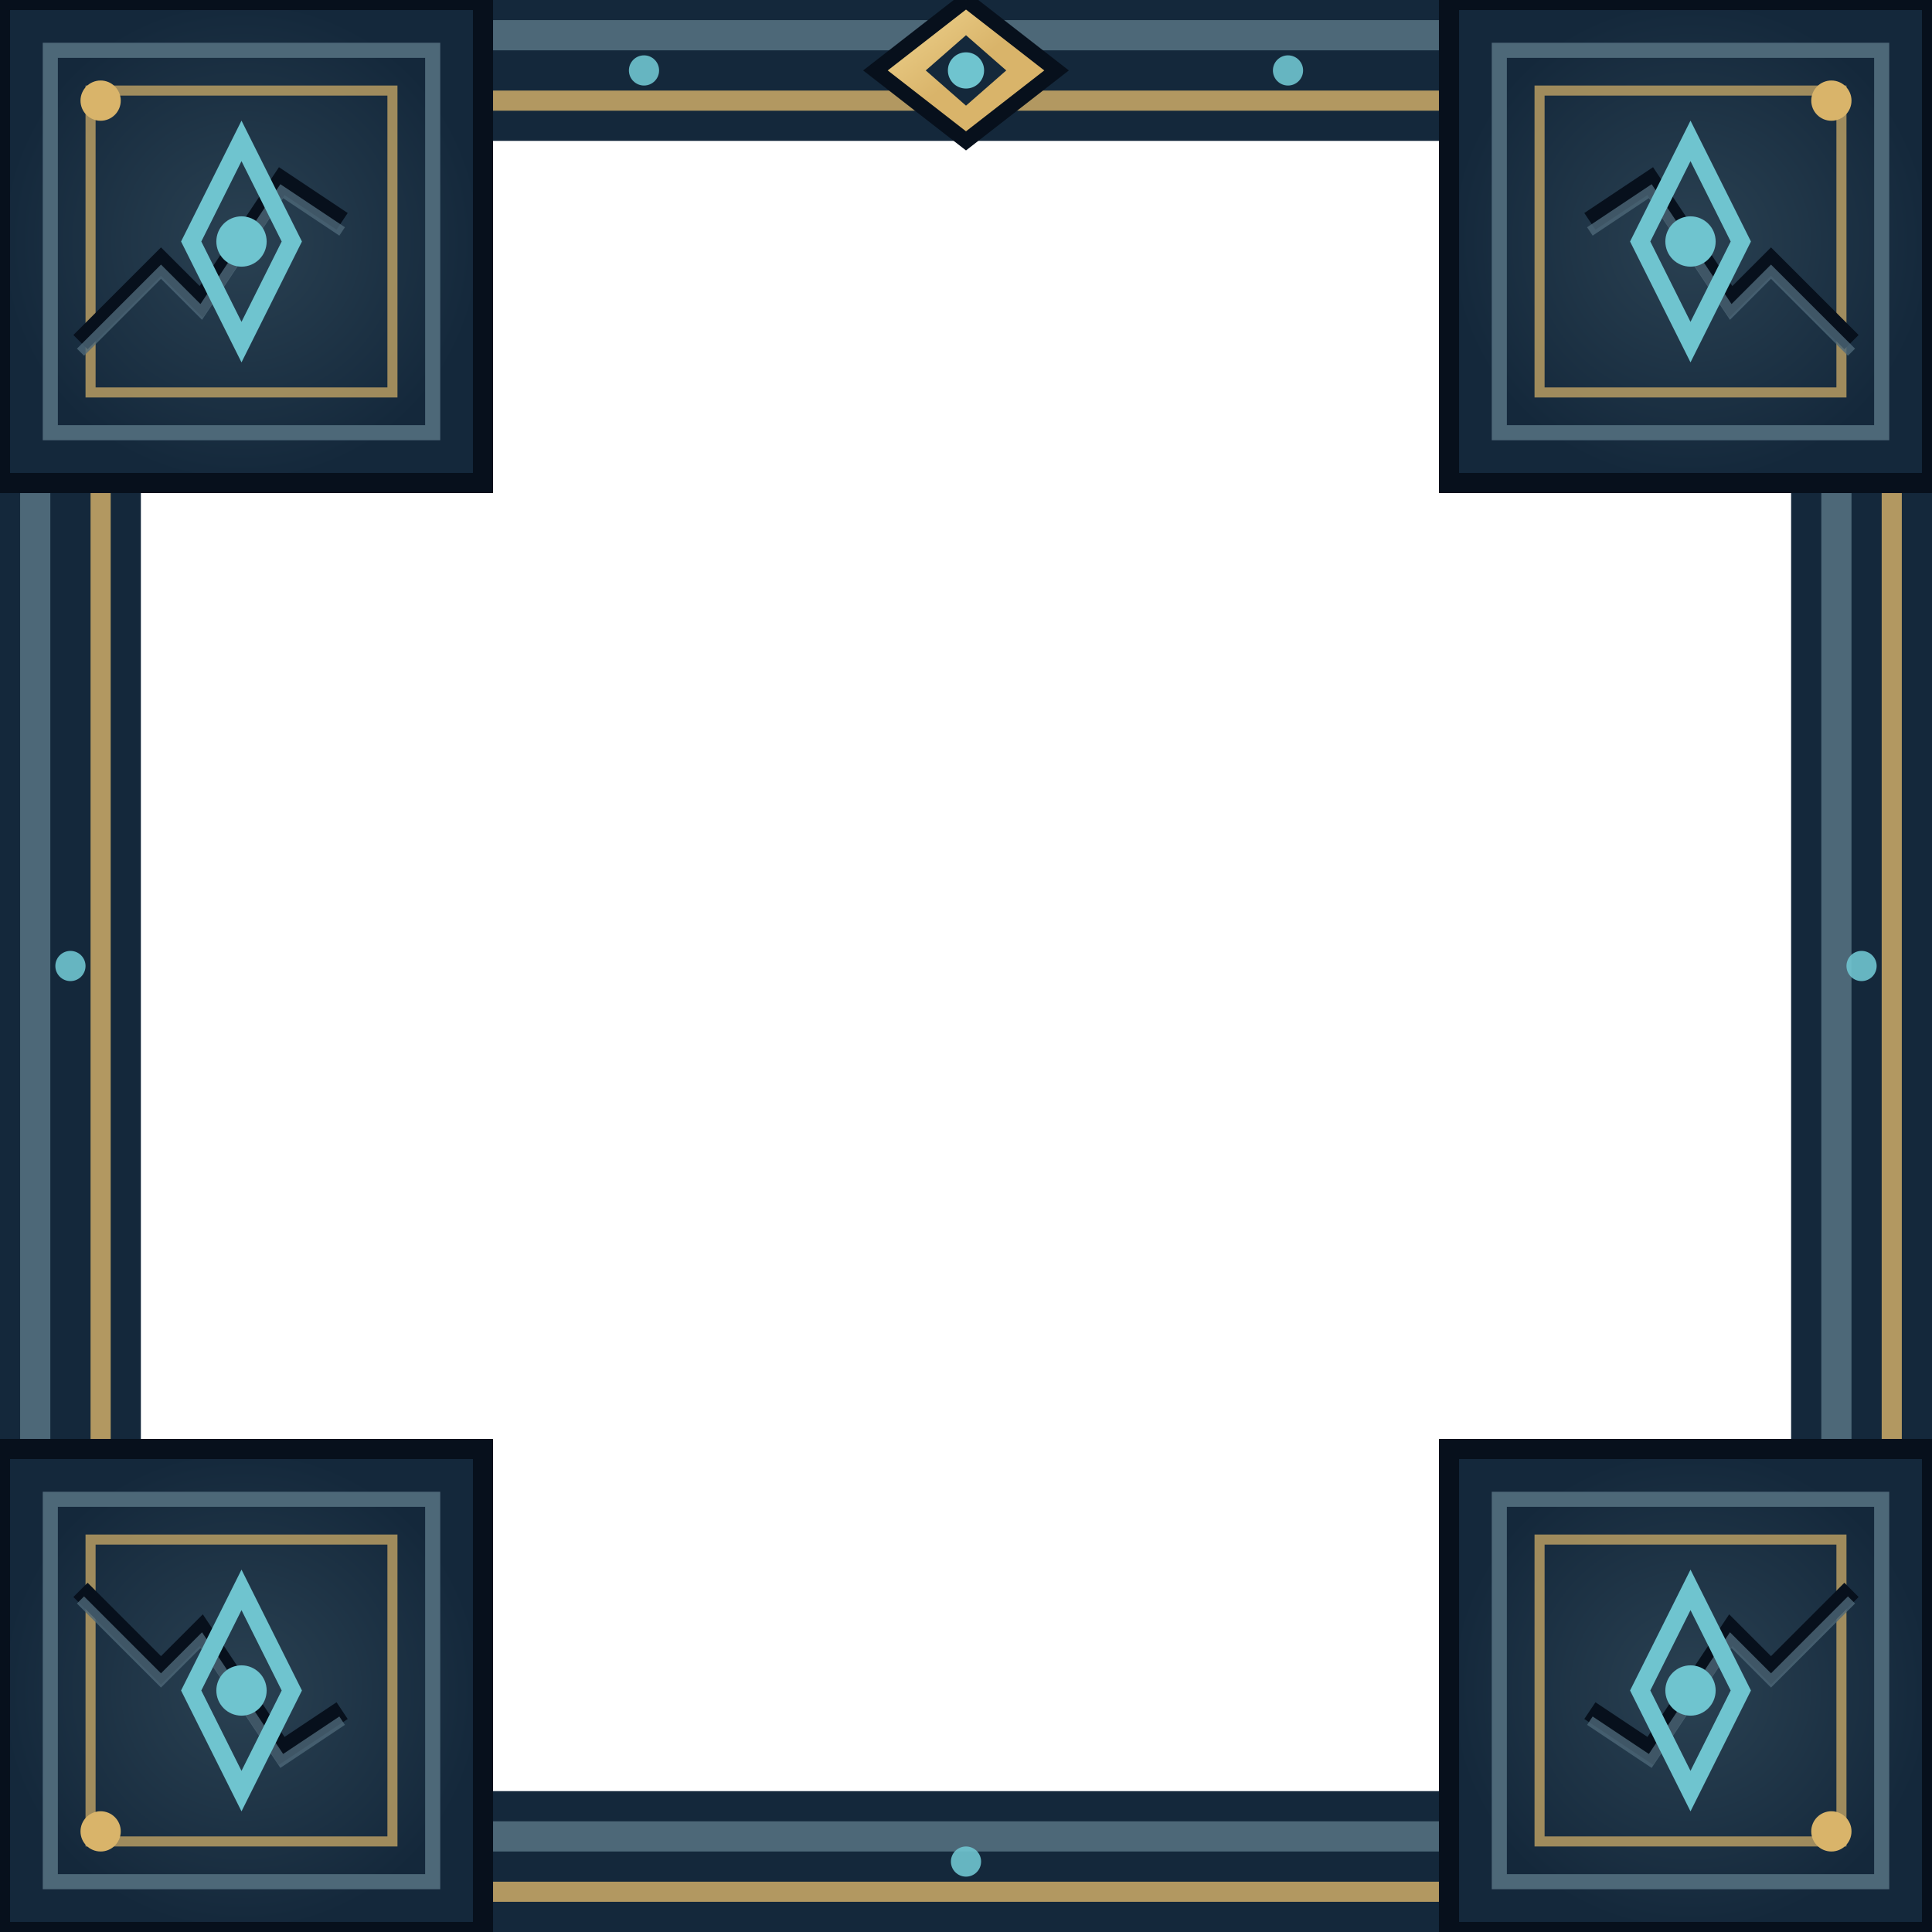
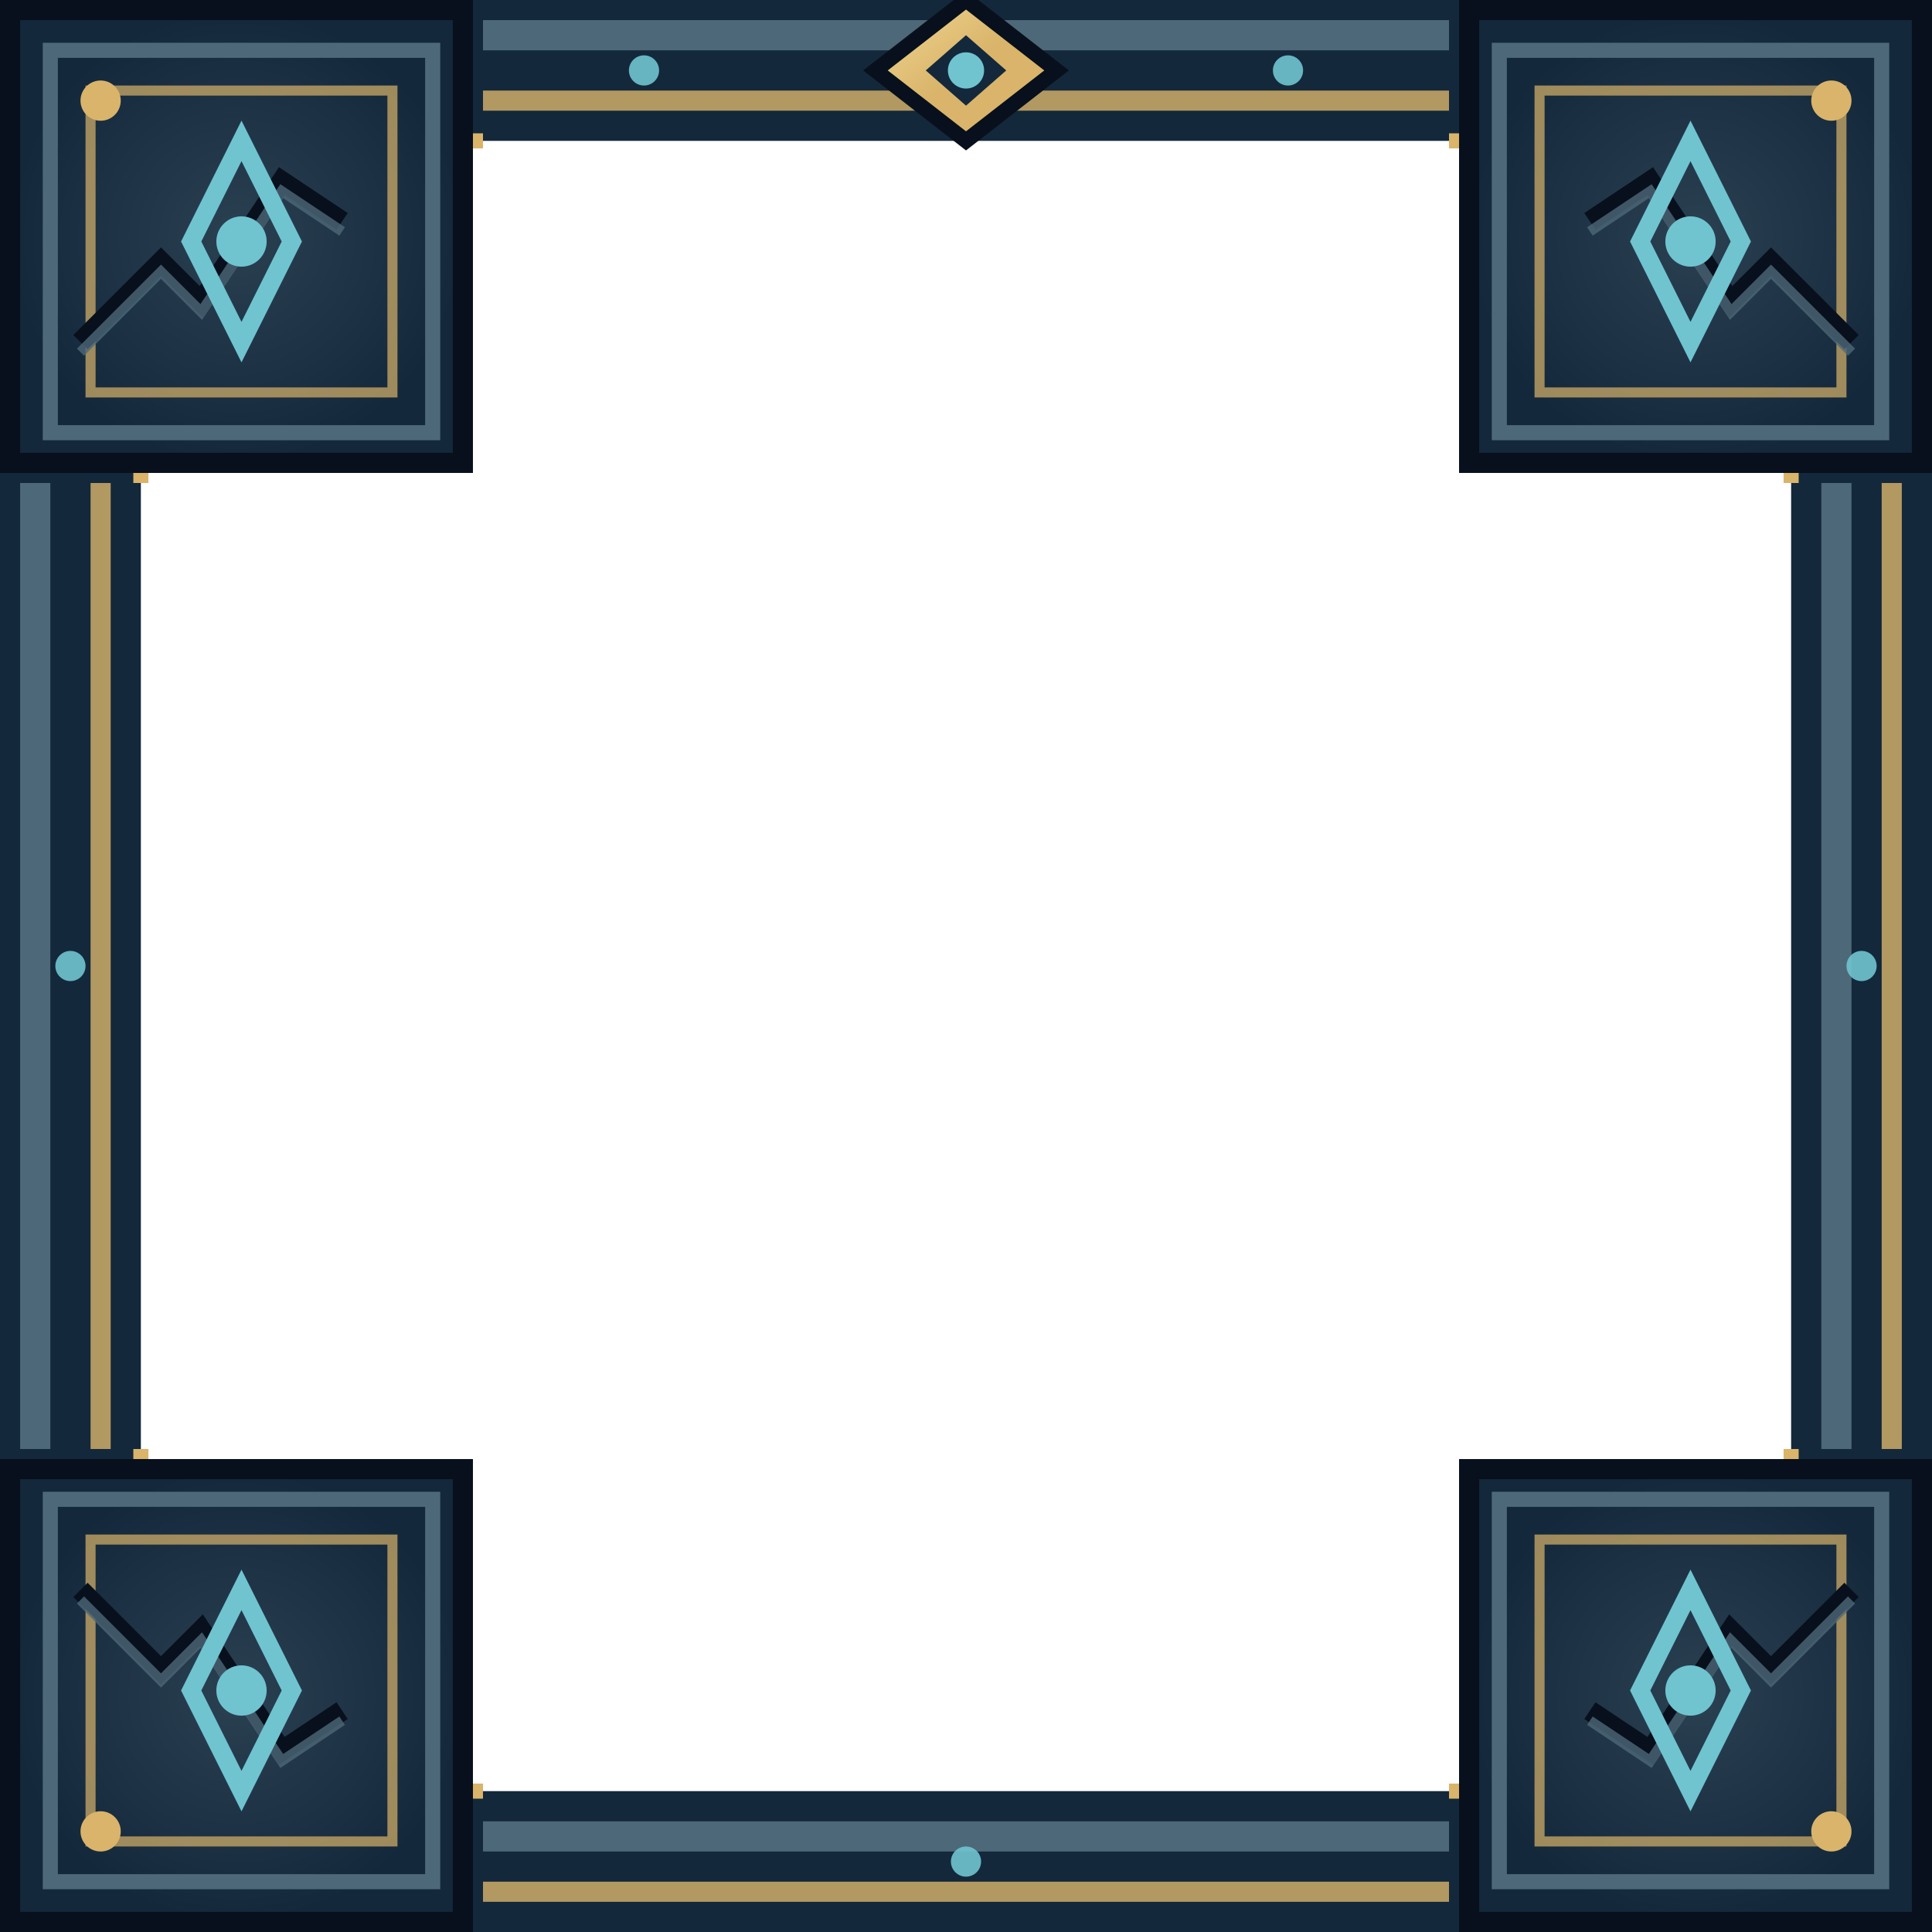
<svg xmlns="http://www.w3.org/2000/svg" viewBox="0 0 192 192" width="192" height="192">
  <linearGradient id="stone" x1="0" y1="0" x2="0" y2="1">
    <stop offset="0" stop-color="#2a4152" />
    <stop offset="1" stop-color="#14283b" />
  </linearGradient>
  <linearGradient id="gold" x1="0" y1="0" x2="1" y2="1">
    <stop offset="0" stop-color="#f3d995" />
    <stop offset="0.5" stop-color="#d9b46a" />
    <stop offset="1" stop-color="#d9b46a" />
  </linearGradient>
  <radialGradient id="cornerGlow" cx="0.5" cy="0.5" r="0.5">
    <stop offset="0" stop-color="#2a4152" />
    <stop offset="1" stop-color="#14283b" />
  </radialGradient>
  <g>
    <rect x="0" y="0" width="192" height="14" fill="#14283b" />
    <rect x="0" y="178" width="192" height="14" fill="#14283b" />
    <rect x="0" y="14" width="14" height="164" fill="#14283b" />
    <rect x="178" y="14" width="14" height="164" fill="#14283b" />
    <rect x="48" y="2" width="96" height="3" fill="#4d6878" />
    <rect x="48" y="9" width="96" height="2" fill="#d9b46a" opacity="0.8" />
    <rect x="48" y="181" width="96" height="3" fill="#4d6878" />
    <rect x="48" y="187" width="96" height="2" fill="#d9b46a" opacity="0.8" />
    <rect x="2" y="48" width="3" height="96" fill="#4d6878" />
    <rect x="9" y="48" width="2" height="96" fill="#d9b46a" opacity="0.8" />
    <rect x="181" y="48" width="3" height="96" fill="#4d6878" />
    <rect x="187" y="48" width="2" height="96" fill="#d9b46a" opacity="0.8" />
    <line x1="14" y1="14" x2="48" y2="14" stroke="#d9b46a" stroke-width="1.5" />
    <line x1="144" y1="14" x2="178" y2="14" stroke="#d9b46a" stroke-width="1.5" />
    <line x1="14" y1="178" x2="48" y2="178" stroke="#d9b46a" stroke-width="1.5" />
    <line x1="144" y1="178" x2="178" y2="178" stroke="#d9b46a" stroke-width="1.5" />
    <line x1="14" y1="14" x2="14" y2="48" stroke="#d9b46a" stroke-width="1.5" />
    <line x1="178" y1="14" x2="178" y2="48" stroke="#d9b46a" stroke-width="1.5" />
    <line x1="14" y1="144" x2="14" y2="178" stroke="#d9b46a" stroke-width="1.5" />
    <line x1="178" y1="144" x2="178" y2="178" stroke="#d9b46a" stroke-width="1.5" />
  </g>
  <g>
-     <rect x="0" y="0" width="48" height="48" fill="url(#cornerGlow)" stroke="#07101c" stroke-width="2" />
+     <rect x="1" y="1" width="45" height="45" fill="url(#cornerGlow)" stroke="#07101c" stroke-width="2" />
    <rect x="5" y="5" width="38" height="38" fill="none" stroke="#4d6878" stroke-width="1.5" />
    <rect x="9" y="9" width="30" height="30" fill="none" stroke="#d9b46a" stroke-width="1" opacity="0.7" />
    <polyline points="8,34 16,26 20,30 28,18 34,22" fill="none" stroke="#07101c" stroke-width="2" />
    <polyline points="8,35 16,27 20,31 28,19 34,23" fill="none" stroke="#4d6878" stroke-width="1" opacity="0.8" />
    <polygon points="24,14 29,24 24,34 19,24" fill="none" stroke="#6fc4cf" stroke-width="1.8" />
    <circle cx="24" cy="24" r="2.5" fill="#6fc4cf" />
    <circle cx="10" cy="10" r="2" fill="#d9b46a" />
  </g>
  <g>
-     <rect x="144" y="0" width="48" height="48" fill="url(#cornerGlow)" stroke="#07101c" stroke-width="2" />
+     <rect x="146" y="1" width="45" height="45" fill="url(#cornerGlow)" stroke="#07101c" stroke-width="2" />
    <rect x="149" y="5" width="38" height="38" fill="none" stroke="#4d6878" stroke-width="1.5" />
    <rect x="153" y="9" width="30" height="30" fill="none" stroke="#d9b46a" stroke-width="1" opacity="0.7" />
    <polyline points="184,34 176,26 172,30 164,18 158,22" fill="none" stroke="#07101c" stroke-width="2" />
    <polyline points="184,35 176,27 172,31 164,19 158,23" fill="none" stroke="#4d6878" stroke-width="1" opacity="0.8" />
    <polygon points="168,14 173,24 168,34 163,24" fill="none" stroke="#6fc4cf" stroke-width="1.8" />
    <circle cx="168" cy="24" r="2.5" fill="#6fc4cf" />
    <circle cx="182" cy="10" r="2" fill="#d9b46a" />
  </g>
  <g>
-     <rect x="0" y="144" width="48" height="48" fill="url(#cornerGlow)" stroke="#07101c" stroke-width="2" />
+     <rect x="1" y="146" width="45" height="45" fill="url(#cornerGlow)" stroke="#07101c" stroke-width="2" />
    <rect x="5" y="149" width="38" height="38" fill="none" stroke="#4d6878" stroke-width="1.5" />
    <rect x="9" y="153" width="30" height="30" fill="none" stroke="#d9b46a" stroke-width="1" opacity="0.7" />
    <polyline points="8,158 16,166 20,162 28,174 34,170" fill="none" stroke="#07101c" stroke-width="2" />
    <polyline points="8,159 16,167 20,163 28,175 34,171" fill="none" stroke="#4d6878" stroke-width="1" opacity="0.8" />
    <polygon points="24,158 29,168 24,178 19,168" fill="none" stroke="#6fc4cf" stroke-width="1.8" />
    <circle cx="24" cy="168" r="2.5" fill="#6fc4cf" />
    <circle cx="10" cy="182" r="2" fill="#d9b46a" />
  </g>
  <g>
-     <rect x="144" y="144" width="48" height="48" fill="url(#cornerGlow)" stroke="#07101c" stroke-width="2" />
+     <rect x="146" y="146" width="45" height="45" fill="url(#cornerGlow)" stroke="#07101c" stroke-width="2" />
    <rect x="149" y="149" width="38" height="38" fill="none" stroke="#4d6878" stroke-width="1.5" />
    <rect x="153" y="153" width="30" height="30" fill="none" stroke="#d9b46a" stroke-width="1" opacity="0.7" />
    <polyline points="184,158 176,166 172,162 164,174 158,170" fill="none" stroke="#07101c" stroke-width="2" />
    <polyline points="184,159 176,167 172,163 164,175 158,171" fill="none" stroke="#4d6878" stroke-width="1" opacity="0.8" />
    <polygon points="168,158 173,168 168,178 163,168" fill="none" stroke="#6fc4cf" stroke-width="1.8" />
    <circle cx="168" cy="168" r="2.5" fill="#6fc4cf" />
    <circle cx="182" cy="182" r="2" fill="#d9b46a" />
  </g>
  <g>
    <polygon points="96,0 105,7 96,14 87,7" fill="url(#gold)" stroke="#07101c" stroke-width="1.5" />
    <polygon points="96,3.5 100,7 96,10.5 92,7" fill="#14283b" />
    <circle cx="96" cy="7" r="1.8" fill="#6fc4cf" />
    <circle cx="64" cy="7" r="1.5" fill="#6fc4cf" opacity="0.9" />
    <circle cx="128" cy="7" r="1.5" fill="#6fc4cf" opacity="0.9" />
    <circle cx="96" cy="185" r="1.5" fill="#6fc4cf" opacity="0.9" />
    <circle cx="7" cy="96" r="1.5" fill="#6fc4cf" opacity="0.9" />
    <circle cx="185" cy="96" r="1.5" fill="#6fc4cf" opacity="0.9" />
  </g>
</svg>
